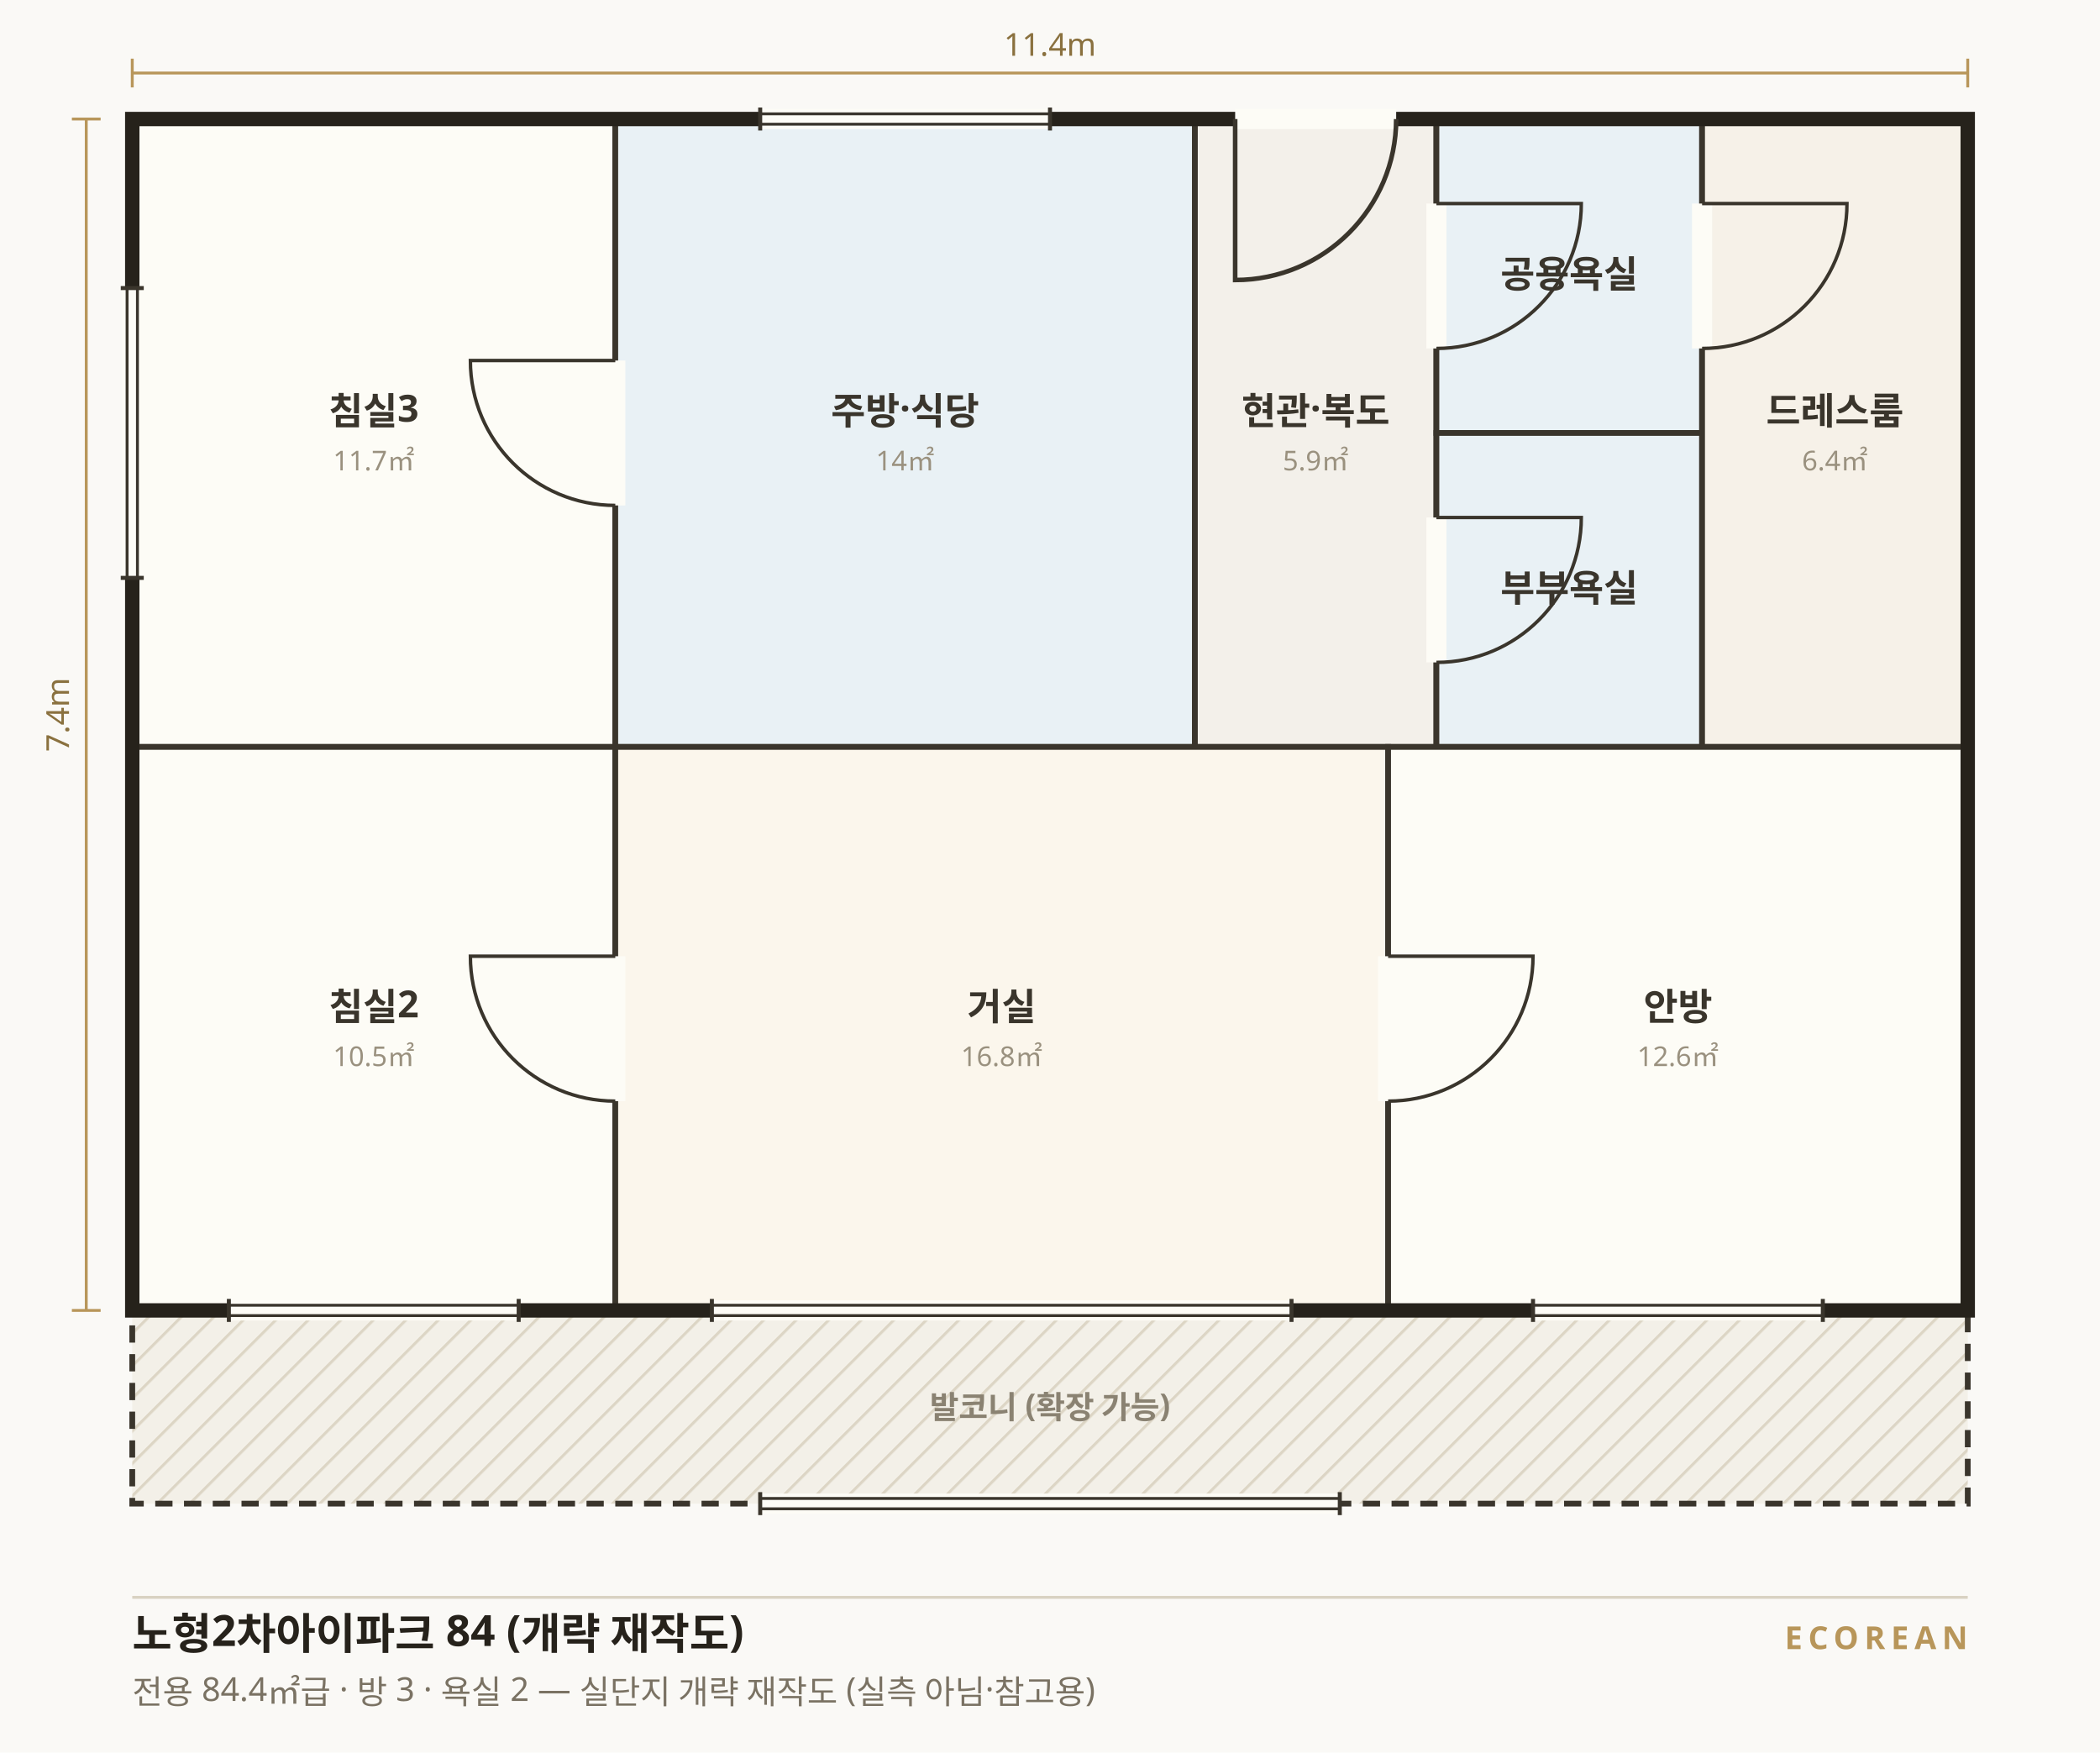
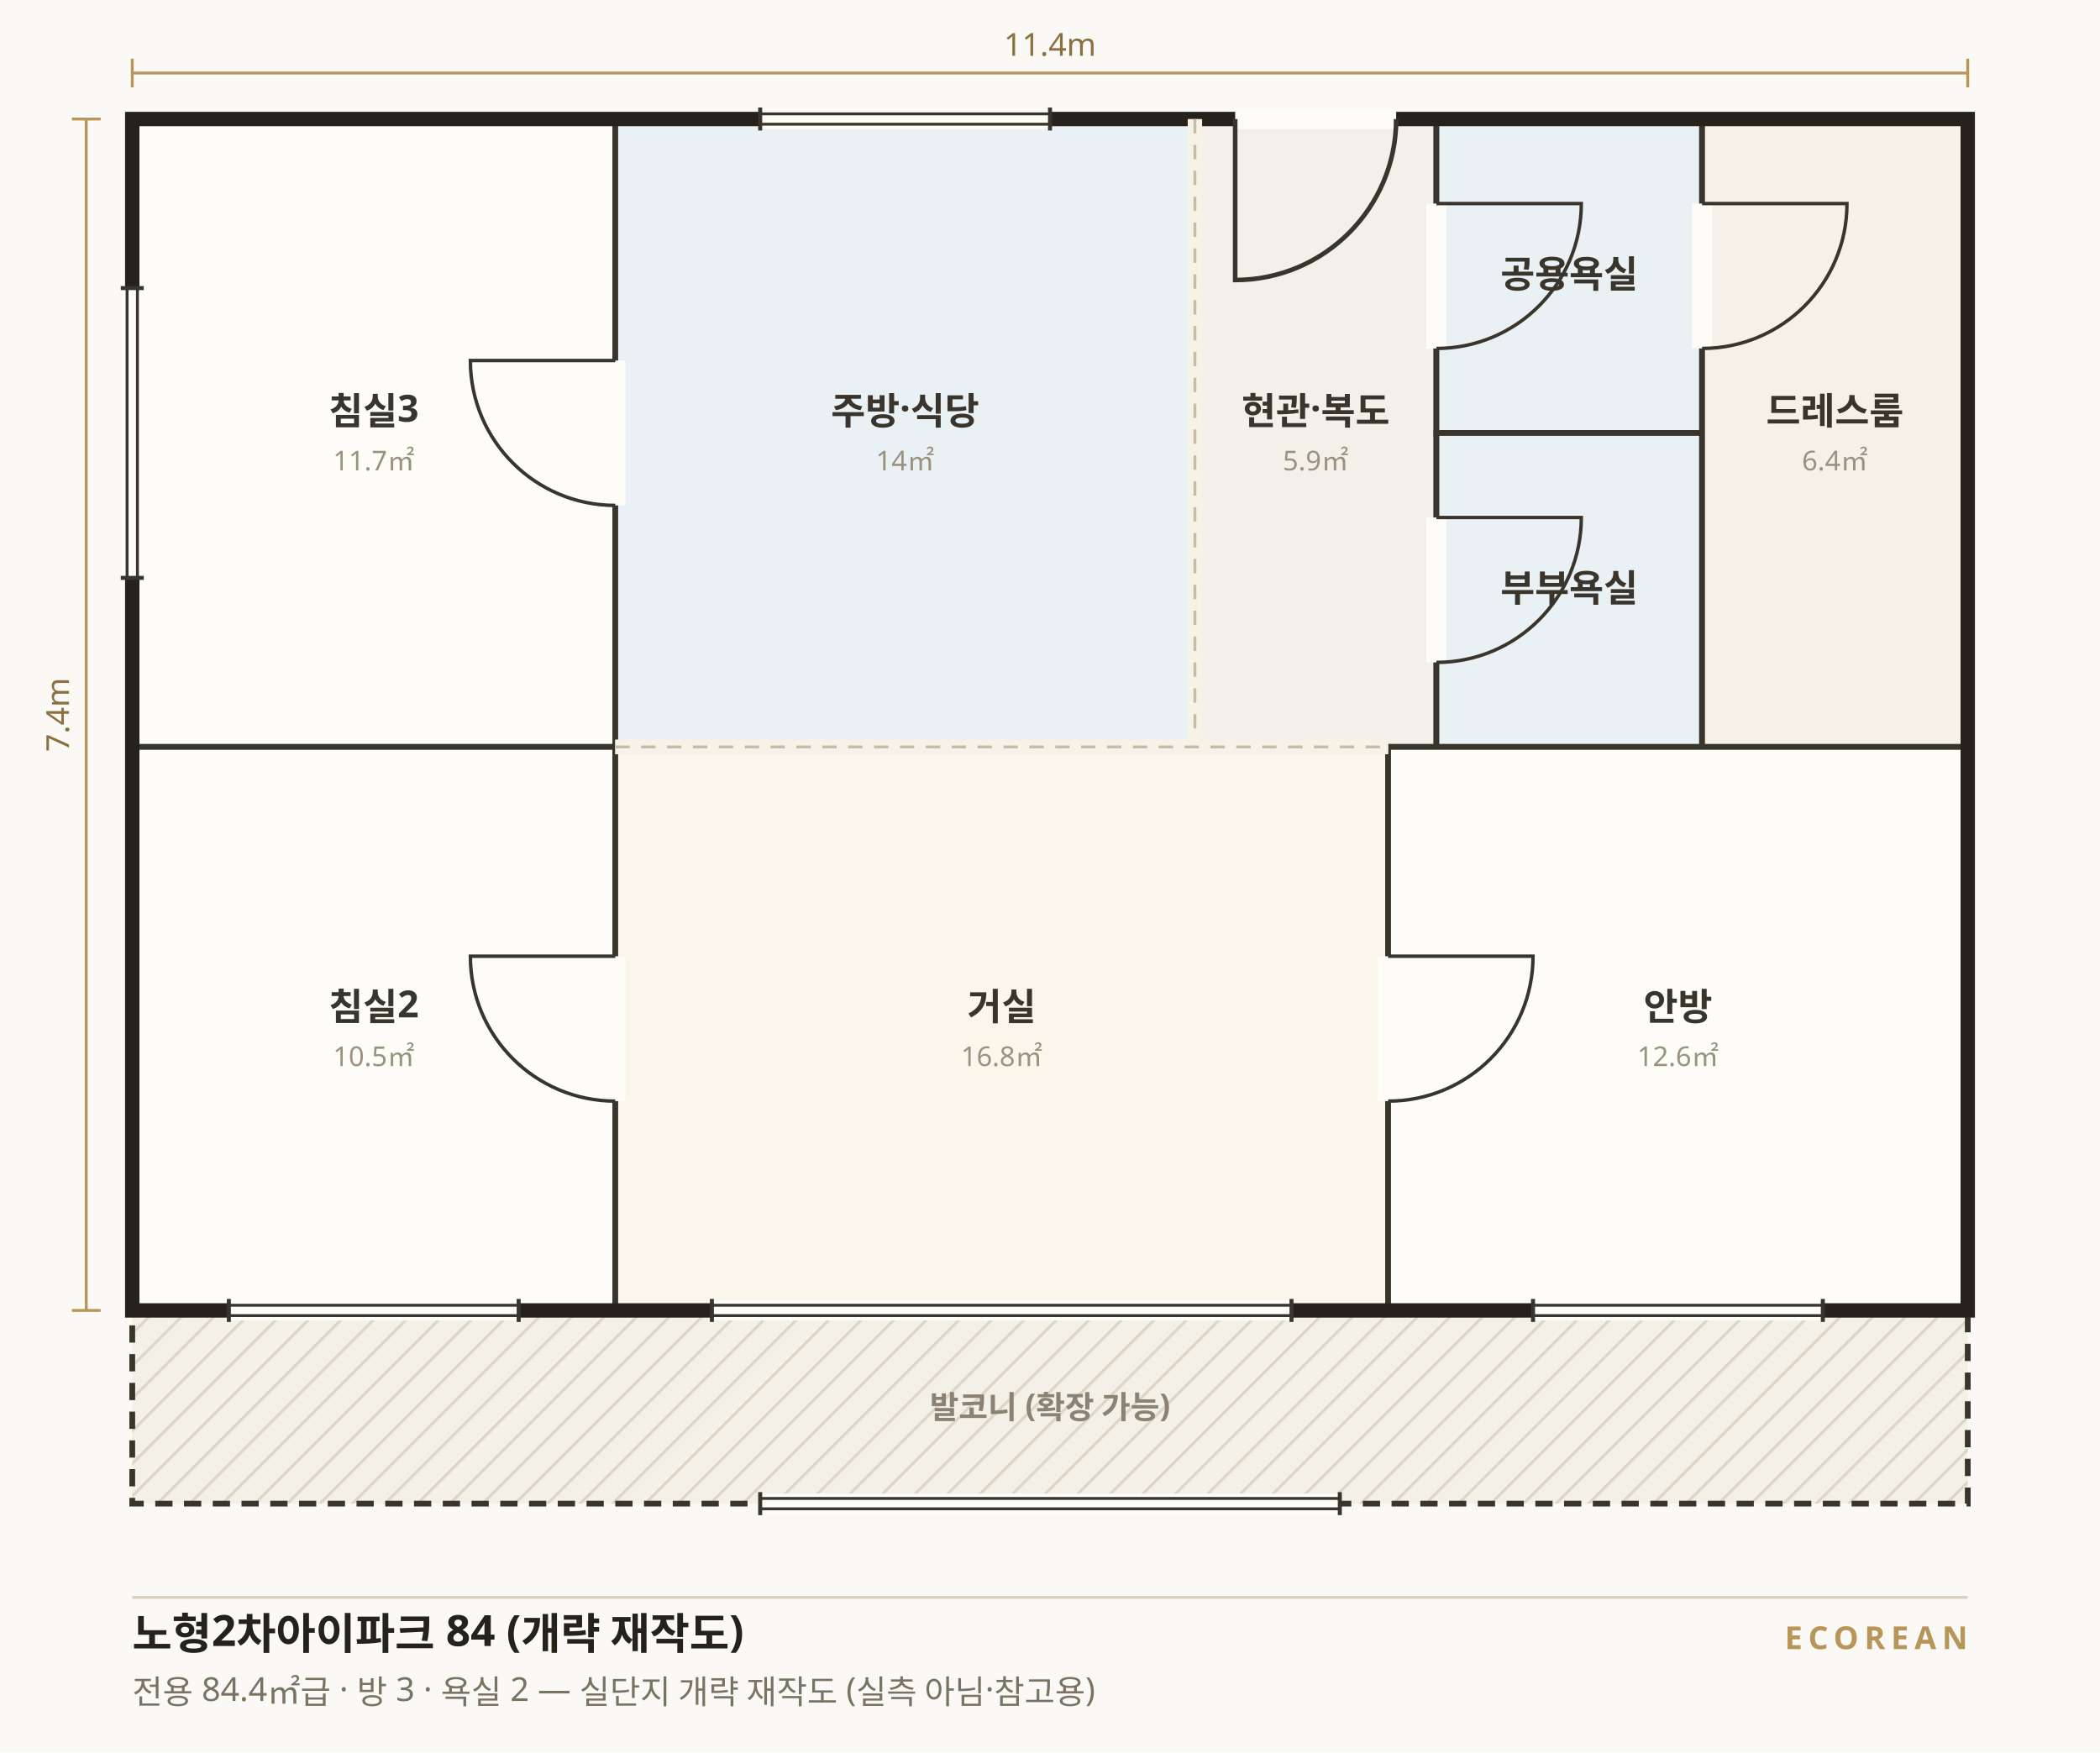
<svg xmlns="http://www.w3.org/2000/svg" width="730.4" height="609.6" viewBox="0 0 730.4 609.6" font-family="'Malgun Gothic','Apple SD Gothic Neo',sans-serif">
  <defs>
    <pattern id="hatch" width="8" height="8" patternTransform="rotate(45)" patternUnits="userSpaceOnUse">
      <rect width="8" height="8" fill="#f3f0e8" />
      <line x1="0" y1="0" x2="0" y2="8" stroke="#ddd6c6" stroke-width="2" />
    </pattern>
  </defs>
  <rect width="730.4" height="609.6" fill="#faf9f6" />
  <rect x="46" y="41.4" width="168" height="218.4" fill="#fdfcf6" stroke="#3a352c" stroke-width="2" />
  <text x="130" y="147.6" font-size="13" text-anchor="middle" fill="#3a352c" font-weight="700">침실3</text>
  <text x="130" y="163.6" font-size="9.5" text-anchor="middle" fill="#9a917f">11.7㎡</text>
  <rect x="214" y="41.4" width="201.6" height="218.4" fill="#e9f1f5" stroke="#3a352c" stroke-width="2" />
  <text x="314.8" y="147.6" font-size="13" text-anchor="middle" fill="#3a352c" font-weight="700">주방·식당</text>
  <text x="314.8" y="163.6" font-size="9.5" text-anchor="middle" fill="#9a917f">14㎡</text>
  <rect x="415.6" y="41.4" width="84" height="218.4" fill="#f3f0ea" stroke="#3a352c" stroke-width="2" />
  <text x="457.6" y="147.6" font-size="13" text-anchor="middle" fill="#3a352c" font-weight="700">현관·복도</text>
  <text x="457.6" y="163.6" font-size="9.5" text-anchor="middle" fill="#9a917f">5.9㎡</text>
  <rect x="499.6" y="41.4" width="92.4" height="109.2" fill="#e9f1f5" stroke="#3a352c" stroke-width="2" />
  <text x="545.8" y="100" font-size="13" text-anchor="middle" fill="#3a352c" font-weight="700">공용욕실</text>
  <rect x="499.6" y="150.6" width="92.4" height="109.2" fill="#e9f1f5" stroke="#3a352c" stroke-width="2" />
  <text x="545.8" y="209.2" font-size="13" text-anchor="middle" fill="#3a352c" font-weight="700">부부욕실</text>
  <rect x="592" y="41.4" width="92.4" height="218.4" fill="#f6f1e8" stroke="#3a352c" stroke-width="2" />
  <text x="638.2" y="147.6" font-size="13" text-anchor="middle" fill="#3a352c" font-weight="700">드레스룸</text>
  <text x="638.2" y="163.6" font-size="9.5" text-anchor="middle" fill="#9a917f">6.4㎡</text>
  <rect x="46" y="259.8" width="168" height="196" fill="#fdfcf6" stroke="#3a352c" stroke-width="2" />
  <text x="130" y="354.8" font-size="13" text-anchor="middle" fill="#3a352c" font-weight="700">침실2</text>
  <text x="130" y="370.8" font-size="9.5" text-anchor="middle" fill="#9a917f">10.5㎡</text>
  <rect x="214" y="259.8" width="268.8" height="196" fill="#fbf6ec" stroke="#3a352c" stroke-width="2" />
  <text x="348.4" y="354.8" font-size="13" text-anchor="middle" fill="#3a352c" font-weight="700">거실</text>
  <text x="348.4" y="370.8" font-size="9.5" text-anchor="middle" fill="#9a917f">16.8㎡</text>
  <rect x="482.8" y="259.8" width="201.6" height="196" fill="#fdfcf6" stroke="#3a352c" stroke-width="2" />
  <text x="583.6" y="354.8" font-size="13" text-anchor="middle" fill="#3a352c" font-weight="700">안방</text>
  <text x="583.6" y="370.8" font-size="9.5" text-anchor="middle" fill="#9a917f">12.6㎡</text>
  <rect x="46" y="455.8" width="638.4" height="67.2" fill="url(#hatch)" stroke="#3a352c" stroke-width="2" stroke-dasharray="6 4" />
  <text x="365.2" y="493.4" font-size="11" text-anchor="middle" fill="#8a8272" font-weight="700">발코니 (확장 가능)</text>
  <rect x="46" y="41.4" width="638.4" height="414.4" fill="none" stroke="#26221b" stroke-width="5" />
  <g id="openings">
+     <line x1="415.6" y1="41.4" x2="415.6" y2="259.8" stroke="#f6f2e8" stroke-width="5" />
+     <line x1="415.6" y1="41.4" x2="415.6" y2="259.8" stroke="#c4bca8" stroke-width="1" stroke-dasharray="5 4" />
+     <line x1="214" y1="259.8" x2="415.6" y2="259.8" stroke="#f6f2e8" stroke-width="5" />
+     <line x1="214" y1="259.8" x2="415.6" y2="259.8" stroke="#c4bca8" stroke-width="1" stroke-dasharray="5 4" />
+     <line x1="415.6" y1="259.8" x2="482.8" y2="259.8" stroke="#f6f2e8" stroke-width="5" />
+     <line x1="415.6" y1="259.8" x2="482.8" y2="259.8" stroke="#c4bca8" stroke-width="1" stroke-dasharray="5 4" />
+     <line x1="214" y1="259.8" x2="482.8" y2="259.8" stroke="#f6f2e8" stroke-width="5" />
+     <line x1="214" y1="259.8" x2="482.8" y2="259.8" stroke="#c4bca8" stroke-width="1" stroke-dasharray="5 4" />
    <rect x="429.6" y="37.9" width="56" height="7" fill="#fdfcf6" />
    <path d="M 429.6 41.4 L 429.6 97.4 A 56 56 0 0 0 485.6 41.4" fill="none" stroke="#3a352c" stroke-width="1.6" />
    <rect x="210.5" y="125.4" width="7" height="50.4" fill="#fdfcf6" />
    <path d="M 214 125.4 L 163.6 125.4 A 50.4 50.4 0 0 0 214 175.8" fill="none" stroke="#3a352c" stroke-width="1.2" />
    <rect x="496.1" y="70.8" width="7" height="50.4" fill="#fdfcf6" />
    <path d="M 499.6 70.8 L 550 70.8 A 50.4 50.4 0 0 1 499.6 121.2" fill="none" stroke="#3a352c" stroke-width="1.2" />
    <rect x="496.1" y="180" width="7" height="50.4" fill="#fdfcf6" />
    <path d="M 499.6 180 L 550 180 A 50.4 50.4 0 0 1 499.6 230.4" fill="none" stroke="#3a352c" stroke-width="1.2" />
    <rect x="588.5" y="70.8" width="7" height="50.4" fill="#fdfcf6" />
    <path d="M 592 70.8 L 642.4 70.8 A 50.4 50.4 0 0 1 592 121.2" fill="none" stroke="#3a352c" stroke-width="1.2" />
    <rect x="210.5" y="332.6" width="7" height="50.4" fill="#fdfcf6" />
    <path d="M 214 332.6 L 163.6 332.6 A 50.4 50.4 0 0 0 214 383" fill="none" stroke="#3a352c" stroke-width="1.2" />
    <rect x="479.3" y="332.6" width="7" height="50.4" fill="#fdfcf6" />
    <path d="M 482.8 332.6 L 533.2 332.6 A 50.4 50.4 0 0 1 482.8 383" fill="none" stroke="#3a352c" stroke-width="1.2" />
    <rect x="42.5" y="100.2" width="7" height="100.8" fill="#fdfcf6" />
    <line x1="44.2" y1="100.2" x2="44.2" y2="201" stroke="#3a352c" stroke-width="1" />
    <line x1="47.8" y1="100.2" x2="47.8" y2="201" stroke="#3a352c" stroke-width="1" />
    <line x1="42" y1="100.2" x2="50" y2="100.2" stroke="#3a352c" stroke-width="1.4" />
    <line x1="42" y1="201" x2="50" y2="201" stroke="#3a352c" stroke-width="1.4" />
    <rect x="264.4" y="37.9" width="100.8" height="7" fill="#fdfcf6" />
    <line x1="264.4" y1="39.6" x2="365.2" y2="39.6" stroke="#3a352c" stroke-width="1" />
    <line x1="264.4" y1="43.2" x2="365.2" y2="43.2" stroke="#3a352c" stroke-width="1" />
    <line x1="264.4" y1="37.4" x2="264.4" y2="45.4" stroke="#3a352c" stroke-width="1.4" />
    <line x1="365.2" y1="37.4" x2="365.2" y2="45.4" stroke="#3a352c" stroke-width="1.4" />
    <rect x="79.6" y="452.3" width="100.8" height="7" fill="#fdfcf6" />
    <line x1="79.6" y1="454" x2="180.4" y2="454" stroke="#3a352c" stroke-width="1" />
    <line x1="79.6" y1="457.6" x2="180.4" y2="457.6" stroke="#3a352c" stroke-width="1" />
    <line x1="79.6" y1="451.8" x2="79.6" y2="459.8" stroke="#3a352c" stroke-width="1.4" />
    <line x1="180.4" y1="451.8" x2="180.4" y2="459.8" stroke="#3a352c" stroke-width="1.4" />
    <rect x="247.6" y="452.3" width="201.6" height="7" fill="#fdfcf6" />
    <line x1="247.6" y1="454" x2="449.2" y2="454" stroke="#3a352c" stroke-width="1" />
    <line x1="247.6" y1="457.6" x2="449.2" y2="457.6" stroke="#3a352c" stroke-width="1" />
    <line x1="247.6" y1="451.8" x2="247.6" y2="459.8" stroke="#3a352c" stroke-width="1.4" />
    <line x1="449.2" y1="451.8" x2="449.2" y2="459.8" stroke="#3a352c" stroke-width="1.4" />
    <rect x="533.2" y="452.3" width="100.8" height="7" fill="#fdfcf6" />
    <line x1="533.2" y1="454" x2="634" y2="454" stroke="#3a352c" stroke-width="1" />
    <line x1="533.2" y1="457.6" x2="634" y2="457.6" stroke="#3a352c" stroke-width="1" />
    <line x1="533.2" y1="451.8" x2="533.2" y2="459.8" stroke="#3a352c" stroke-width="1.4" />
    <line x1="634" y1="451.8" x2="634" y2="459.8" stroke="#3a352c" stroke-width="1.4" />
    <rect x="264.4" y="519.5" width="201.6" height="7" fill="#fdfcf6" />
    <line x1="264.4" y1="521.2" x2="466" y2="521.2" stroke="#3a352c" stroke-width="1" />
    <line x1="264.4" y1="524.8" x2="466" y2="524.8" stroke="#3a352c" stroke-width="1" />
    <line x1="264.4" y1="519" x2="264.4" y2="527" stroke="#3a352c" stroke-width="1.4" />
    <line x1="466" y1="519" x2="466" y2="527" stroke="#3a352c" stroke-width="1.4" />
  </g>
  <line x1="46" y1="25.4" x2="684.4" y2="25.4" stroke="#B8965A" stroke-width="1" />
  <line x1="46" y1="20.4" x2="46" y2="30.4" stroke="#B8965A" stroke-width="1" />
  <line x1="684.4" y1="20.4" x2="684.4" y2="30.4" stroke="#B8965A" stroke-width="1" />
  <text x="365.2" y="19.4" font-size="11" text-anchor="middle" fill="#8a713f">11.4m</text>
  <line x1="30" y1="41.4" x2="30" y2="455.8" stroke="#B8965A" stroke-width="1" />
  <line x1="25" y1="41.4" x2="35" y2="41.4" stroke="#B8965A" stroke-width="1" />
  <line x1="25" y1="455.8" x2="35" y2="455.8" stroke="#B8965A" stroke-width="1" />
  <text x="24" y="248.6" font-size="11" text-anchor="middle" fill="#8a713f" transform="rotate(-90 24 248.6)">7.4m</text>
  <line x1="46" y1="555.6" x2="684.4" y2="555.6" stroke="#d9d2c2" stroke-width="1" />
  <text x="46" y="573.6" font-size="15" font-weight="800" fill="#26221b">노형2차아이파크 84 (개략 재작도)</text>
  <text x="46" y="592.6" font-size="11.5" fill="#7a7263">전용 84.4㎡급 · 방 3 · 욕실 2 — 실단지 개략 재작도 (실측 아님·참고용)</text>
  <text x="684.4" y="573.6" font-size="11" text-anchor="end" fill="#B8965A" font-weight="800" letter-spacing="2">ECOREAN</text>
</svg>
